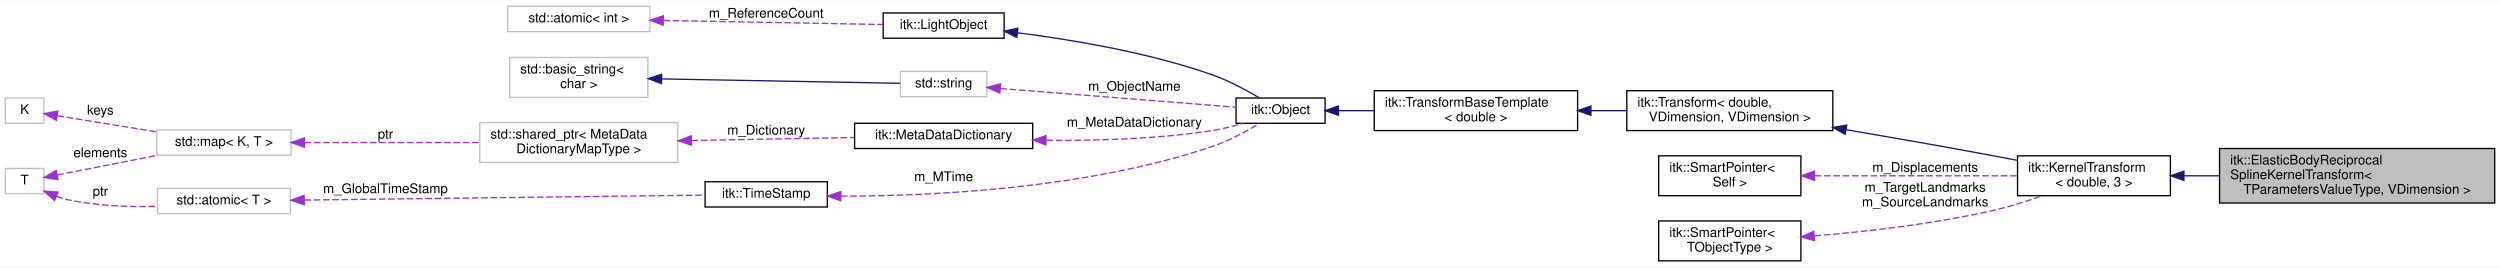
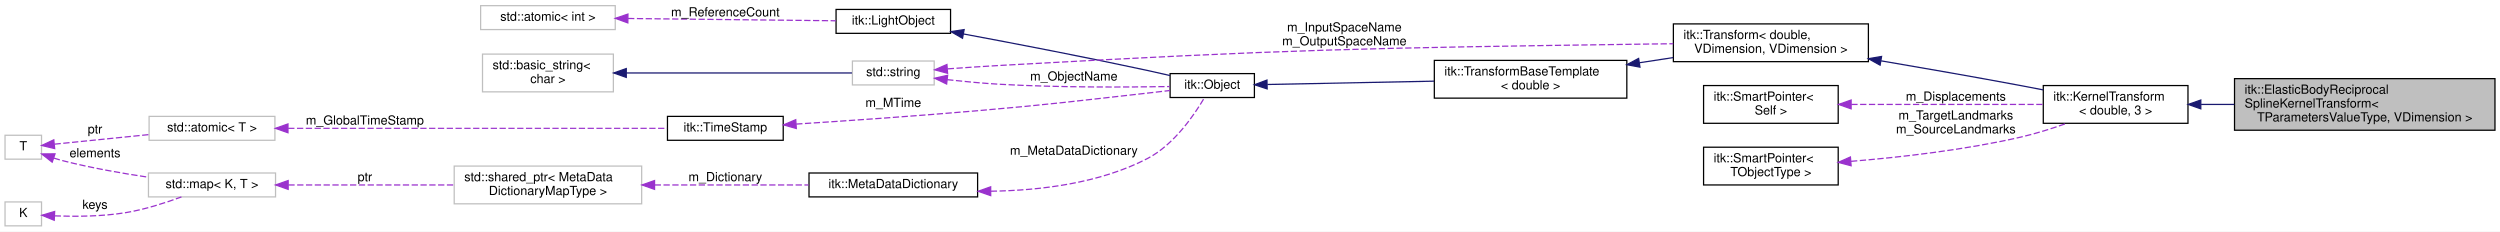
- <svg xmlns="http://www.w3.org/2000/svg" xmlns:xlink="http://www.w3.org/1999/xlink" width="1881pt" height="201pt" viewBox="0.00 0.00 1881.00 200.50">
-   <g id="graph0" class="graph" transform="scale(1 1) rotate(0) translate(4 196.5)">
-     <polygon fill="white" stroke="transparent" points="-4,4 -4,-196.5 1877,-196.5 1877,4 -4,4" />
+ <svg xmlns="http://www.w3.org/2000/svg" xmlns:xlink="http://www.w3.org/1999/xlink" width="1987pt" height="184pt" viewBox="0.00 0.00 1987.00 184.00">
+   <g id="graph0" class="graph" transform="scale(1 1) rotate(0) translate(4 180)">
+     <polygon fill="white" stroke="transparent" points="-4,4 -4,-180 1983,-180 1983,4 -4,4" />
    <g id="node1" class="node">
      <g id="a_node1">
        <a xlink:title=" ">
-           <polygon fill="#bfbfbf" stroke="black" points="1666,-44 1666,-85 1873,-85 1873,-44 1666,-44" />
-           <text text-anchor="start" x="1674" y="-73" font-family="Helvetica,sans-Serif" font-size="10.00">itk::ElasticBodyReciprocal</text>
-           <text text-anchor="start" x="1674" y="-62" font-family="Helvetica,sans-Serif" font-size="10.00">SplineKernelTransform&lt;</text>
-           <text text-anchor="middle" x="1769.5" y="-51" font-family="Helvetica,sans-Serif" font-size="10.00"> TParametersValueType, VDimension &gt;</text>
+           <polygon fill="#bfbfbf" stroke="black" points="1772,-76.5 1772,-117.5 1979,-117.5 1979,-76.5 1772,-76.5" />
+           <text text-anchor="start" x="1780" y="-105.5" font-family="Helvetica,sans-Serif" font-size="10.00">itk::ElasticBodyReciprocal</text>
+           <text text-anchor="start" x="1780" y="-94.5" font-family="Helvetica,sans-Serif" font-size="10.00">SplineKernelTransform&lt;</text>
+           <text text-anchor="middle" x="1875.5" y="-83.5" font-family="Helvetica,sans-Serif" font-size="10.00"> TParametersValueType, VDimension &gt;</text>
        </a>
      </g>
    </g>
    <g id="node2" class="node">
      <g id="a_node2">
        <a xlink:href="classitk_1_1KernelTransform.html" target="_top" xlink:title=" ">
-           <polygon fill="white" stroke="black" points="1514,-49.5 1514,-79.5 1629,-79.5 1629,-49.5 1514,-49.5" />
-           <text text-anchor="start" x="1522" y="-67.5" font-family="Helvetica,sans-Serif" font-size="10.00">itk::KernelTransform</text>
-           <text text-anchor="middle" x="1571.5" y="-56.5" font-family="Helvetica,sans-Serif" font-size="10.00">&lt; double, 3 &gt;</text>
+           <polygon fill="white" stroke="black" points="1620,-82 1620,-112 1735,-112 1735,-82 1620,-82" />
+           <text text-anchor="start" x="1628" y="-100" font-family="Helvetica,sans-Serif" font-size="10.00">itk::KernelTransform</text>
+           <text text-anchor="middle" x="1677.5" y="-89" font-family="Helvetica,sans-Serif" font-size="10.00">&lt; double, 3 &gt;</text>
        </a>
      </g>
    </g>
    <g id="edge1" class="edge">
-       <path fill="none" stroke="midnightblue" d="M1639.41,-64.5C1647.94,-64.5 1656.82,-64.5 1665.76,-64.5" />
-       <polygon fill="midnightblue" stroke="midnightblue" points="1639.19,-61 1629.19,-64.5 1639.19,-68 1639.19,-61" />
+       <path fill="none" stroke="midnightblue" d="M1745.41,-97C1753.94,-97 1762.82,-97 1771.76,-97" />
+       <polygon fill="midnightblue" stroke="midnightblue" points="1745.19,-93.5 1735.19,-97 1745.19,-100.5 1745.19,-93.5" />
    </g>
    <g id="node3" class="node">
      <g id="a_node3">
        <a xlink:href="classitk_1_1Transform.html" target="_top" xlink:title=" ">
-           <polygon fill="white" stroke="black" points="1220,-98.5 1220,-128.5 1375,-128.5 1375,-98.5 1220,-98.5" />
-           <text text-anchor="start" x="1228" y="-116.5" font-family="Helvetica,sans-Serif" font-size="10.00">itk::Transform&lt; double,</text>
-           <text text-anchor="middle" x="1297.5" y="-105.5" font-family="Helvetica,sans-Serif" font-size="10.00"> VDimension, VDimension &gt;</text>
+           <polygon fill="white" stroke="black" points="1326,-131 1326,-161 1481,-161 1481,-131 1326,-131" />
+           <text text-anchor="start" x="1334" y="-149" font-family="Helvetica,sans-Serif" font-size="10.00">itk::Transform&lt; double,</text>
+           <text text-anchor="middle" x="1403.5" y="-138" font-family="Helvetica,sans-Serif" font-size="10.00"> VDimension, VDimension &gt;</text>
        </a>
      </g>
    </g>
    <g id="edge2" class="edge">
-       <path fill="none" stroke="midnightblue" d="M1385.09,-99.14C1419.63,-93.27 1459.74,-86.27 1496,-79.5 1501.84,-78.41 1507.92,-77.24 1513.99,-76.05" />
-       <polygon fill="midnightblue" stroke="midnightblue" points="1384.3,-95.72 1375.03,-100.84 1385.47,-102.62 1384.3,-95.72" />
+       <path fill="none" stroke="midnightblue" d="M1491.09,-131.64C1525.63,-125.77 1565.74,-118.77 1602,-112 1607.84,-110.91 1613.92,-109.74 1619.99,-108.55" />
+       <polygon fill="midnightblue" stroke="midnightblue" points="1490.3,-128.22 1481.03,-133.34 1491.47,-135.12 1490.3,-128.22" />
    </g>
    <g id="node4" class="node">
      <g id="a_node4">
        <a xlink:href="classitk_1_1TransformBaseTemplate.html" target="_top" xlink:title=" ">
-           <polygon fill="white" stroke="black" points="1030,-98.5 1030,-128.5 1183,-128.5 1183,-98.5 1030,-98.5" />
-           <text text-anchor="start" x="1038" y="-116.5" font-family="Helvetica,sans-Serif" font-size="10.00">itk::TransformBaseTemplate</text>
-           <text text-anchor="middle" x="1106.5" y="-105.5" font-family="Helvetica,sans-Serif" font-size="10.00">&lt; double &gt;</text>
+           <polygon fill="white" stroke="black" points="1136,-102 1136,-132 1289,-132 1289,-102 1136,-102" />
+           <text text-anchor="start" x="1144" y="-120" font-family="Helvetica,sans-Serif" font-size="10.00">itk::TransformBaseTemplate</text>
+           <text text-anchor="middle" x="1212.5" y="-109" font-family="Helvetica,sans-Serif" font-size="10.00">&lt; double &gt;</text>
        </a>
      </g>
    </g>
    <g id="edge3" class="edge">
-       <path fill="none" stroke="midnightblue" d="M1193.05,-113.5C1201.99,-113.5 1211.04,-113.5 1219.87,-113.5" />
-       <polygon fill="midnightblue" stroke="midnightblue" points="1193.01,-110 1183.01,-113.5 1193.01,-117 1193.01,-110" />
+       <path fill="none" stroke="midnightblue" d="M1299.05,-130.13C1307.99,-131.5 1317.04,-132.89 1325.87,-134.24" />
+       <polygon fill="midnightblue" stroke="midnightblue" points="1299.43,-126.64 1289.01,-128.59 1298.37,-133.56 1299.43,-126.64" />
    </g>
    <g id="node5" class="node">
      <g id="a_node5">
        <a xlink:href="classitk_1_1Object.html" target="_top" xlink:title="Base class for most ITK classes.">
-           <polygon fill="white" stroke="black" points="926,-104 926,-123 993,-123 993,-104 926,-104" />
-           <text text-anchor="middle" x="959.5" y="-111" font-family="Helvetica,sans-Serif" font-size="10.00">itk::Object</text>
+           <polygon fill="white" stroke="black" points="926,-102.5 926,-121.5 993,-121.5 993,-102.5 926,-102.5" />
+           <text text-anchor="middle" x="959.5" y="-109.5" font-family="Helvetica,sans-Serif" font-size="10.00">itk::Object</text>
        </a>
      </g>
    </g>
    <g id="edge4" class="edge">
-       <path fill="none" stroke="midnightblue" d="M1003.29,-113.5C1011.68,-113.5 1020.72,-113.5 1029.82,-113.5" />
-       <polygon fill="midnightblue" stroke="midnightblue" points="1003.04,-110 993.04,-113.5 1003.04,-117 1003.04,-110" />
+       <path fill="none" stroke="midnightblue" d="M1003.28,-112.85C1039.53,-113.57 1092.38,-114.63 1135.76,-115.49" />
+       <polygon fill="midnightblue" stroke="midnightblue" points="1003.12,-109.35 993.06,-112.65 1002.98,-116.35 1003.12,-109.35" />
    </g>
    <g id="node6" class="node">
      <g id="a_node6">
        <a xlink:href="classitk_1_1LightObject.html" target="_top" xlink:title="Light weight base class for most itk classes.">
-           <polygon fill="white" stroke="black" points="660.5,-168 660.5,-187 751.5,-187 751.5,-168 660.5,-168" />
-           <text text-anchor="middle" x="706" y="-175" font-family="Helvetica,sans-Serif" font-size="10.00">itk::LightObject</text>
+           <polygon fill="white" stroke="black" points="660.5,-153.5 660.5,-172.5 751.5,-172.5 751.5,-153.5 660.5,-153.5" />
+           <text text-anchor="middle" x="706" y="-160.5" font-family="Helvetica,sans-Serif" font-size="10.00">itk::LightObject</text>
        </a>
      </g>
    </g>
    <g id="edge5" class="edge">
-       <path fill="none" stroke="midnightblue" d="M761.62,-172.07C802.72,-166.88 859.99,-157.3 908,-140.5 920.57,-136.1 933.82,-128.91 943.59,-123.05" />
-       <polygon fill="midnightblue" stroke="midnightblue" points="761.04,-168.61 751.53,-173.29 761.88,-175.56 761.04,-168.61" />
+       <path fill="none" stroke="midnightblue" d="M761.75,-153.01C802.24,-145.47 858.67,-134.64 908,-124 913.81,-122.75 919.99,-121.34 925.95,-119.95" />
+       <polygon fill="midnightblue" stroke="midnightblue" points="761.01,-149.59 751.82,-154.86 762.29,-156.47 761.01,-149.59" />
    </g>
    <g id="node7" class="node">
      <g id="a_node7">
        <a xlink:title=" ">
-           <polygon fill="white" stroke="#bfbfbf" points="378,-173 378,-192 485,-192 485,-173 378,-173" />
-           <text text-anchor="middle" x="431.5" y="-180" font-family="Helvetica,sans-Serif" font-size="10.00">std::atomic&lt; int &gt;</text>
+           <polygon fill="white" stroke="#bfbfbf" points="378,-156.5 378,-175.5 485,-175.5 485,-156.5 378,-156.5" />
+           <text text-anchor="middle" x="431.5" y="-163.5" font-family="Helvetica,sans-Serif" font-size="10.00">std::atomic&lt; int &gt;</text>
        </a>
      </g>
    </g>
    <g id="edge6" class="edge">
-       <path fill="none" stroke="#9a32cd" stroke-dasharray="5,2" d="M495.18,-181.35C545.64,-180.42 615.33,-179.15 660.29,-178.32" />
-       <polygon fill="#9a32cd" stroke="#9a32cd" points="494.97,-177.85 485.04,-181.54 495.1,-184.85 494.97,-177.85" />
-       <text text-anchor="middle" x="572.5" y="-183.5" font-family="Helvetica,sans-Serif" font-size="10.00"> m_ReferenceCount</text>
+       <path fill="none" stroke="#9a32cd" stroke-dasharray="5,2" d="M495.18,-165.31C545.64,-164.75 615.33,-163.99 660.29,-163.49" />
+       <polygon fill="#9a32cd" stroke="#9a32cd" points="495,-161.81 485.04,-165.42 495.08,-168.81 495,-161.81" />
+       <text text-anchor="middle" x="572.5" y="-167" font-family="Helvetica,sans-Serif" font-size="10.00"> m_ReferenceCount</text>
    </g>
    <g id="node8" class="node">
      <g id="a_node8">
        <a xlink:title="STL class.">
-           <polygon fill="white" stroke="#bfbfbf" points="673.5,-124 673.5,-143 738.5,-143 738.5,-124 673.5,-124" />
-           <text text-anchor="middle" x="706" y="-131" font-family="Helvetica,sans-Serif" font-size="10.00">std::string</text>
-         </a>
-       </g>
+           <polygon fill="white" stroke="#bfbfbf" points="673.5,-112.5 673.5,-131.5 738.5,-131.5 738.5,-112.5 673.5,-112.5" />
+           <text text-anchor="middle" x="706" y="-119.5" font-family="Helvetica,sans-Serif" font-size="10.00">std::string</text>
+         </a>
+       </g>
+     </g>
+     <g id="edge17" class="edge">
+       <path fill="none" stroke="#9a32cd" stroke-dasharray="5,2" d="M749.24,-125.27C762.59,-126.24 777.41,-127.24 791,-128 1020.1,-140.83 1077.56,-141.79 1307,-145 1313.13,-145.09 1319.49,-145.17 1325.88,-145.25" />
+       <polygon fill="#9a32cd" stroke="#9a32cd" points="749.13,-121.75 738.9,-124.51 748.61,-128.74 749.13,-121.75" />
+       <text text-anchor="middle" x="1064.5" y="-155" font-family="Helvetica,sans-Serif" font-size="10.00"> m_InputSpaceName</text>
+       <text text-anchor="middle" x="1064.5" y="-144" font-family="Helvetica,sans-Serif" font-size="10.00">m_OutputSpaceName</text>
    </g>
    <g id="edge7" class="edge">
-       <path fill="none" stroke="#9a32cd" stroke-dasharray="5,2" d="M748.68,-130.19C798.33,-126.24 880.24,-119.72 925.64,-116.11" />
-       <polygon fill="#9a32cd" stroke="#9a32cd" points="748.29,-126.71 738.6,-130.99 748.84,-133.68 748.29,-126.71" />
-       <text text-anchor="middle" x="849.5" y="-128.5" font-family="Helvetica,sans-Serif" font-size="10.00"> m_ObjectName</text>
+       <path fill="none" stroke="#9a32cd" stroke-dasharray="5,2" d="M748.79,-116.68C762.24,-115.2 777.23,-113.78 791,-113 837.75,-110.36 891.94,-110.65 925.73,-111.22" />
+       <polygon fill="#9a32cd" stroke="#9a32cd" points="748.38,-113.21 738.85,-117.82 749.18,-120.16 748.38,-113.21" />
+       <text text-anchor="middle" x="849.5" y="-116" font-family="Helvetica,sans-Serif" font-size="10.00"> m_ObjectName</text>
    </g>
    <g id="node9" class="node">
      <g id="a_node9">
        <a xlink:title="STL class.">
-           <polygon fill="white" stroke="#bfbfbf" points="379.5,-123.5 379.5,-153.5 483.5,-153.5 483.5,-123.5 379.5,-123.5" />
-           <text text-anchor="start" x="387.5" y="-141.5" font-family="Helvetica,sans-Serif" font-size="10.00">std::basic_string&lt;</text>
-           <text text-anchor="middle" x="431.5" y="-130.5" font-family="Helvetica,sans-Serif" font-size="10.00"> char &gt;</text>
+           <polygon fill="white" stroke="#bfbfbf" points="379.5,-107 379.5,-137 483.5,-137 483.5,-107 379.5,-107" />
+           <text text-anchor="start" x="387.5" y="-125" font-family="Helvetica,sans-Serif" font-size="10.00">std::basic_string&lt;</text>
+           <text text-anchor="middle" x="431.5" y="-114" font-family="Helvetica,sans-Serif" font-size="10.00"> char &gt;</text>
        </a>
      </g>
    </g>
    <g id="edge8" class="edge">
-       <path fill="none" stroke="midnightblue" d="M493.85,-137.37C549.49,-136.35 629.3,-134.89 673.14,-134.08" />
-       <polygon fill="midnightblue" stroke="midnightblue" points="493.69,-133.88 483.76,-137.56 493.82,-140.88 493.69,-133.88" />
+       <path fill="none" stroke="midnightblue" d="M493.85,-122C549.49,-122 629.3,-122 673.14,-122" />
+       <polygon fill="midnightblue" stroke="midnightblue" points="493.76,-118.5 483.76,-122 493.76,-125.5 493.76,-118.5" />
    </g>
    <g id="node10" class="node">
      <g id="a_node10">
        <a xlink:href="classitk_1_1MetaDataDictionary.html" target="_top" xlink:title="Provides a mechanism for storing a collection of arbitrary data types.">
-           <polygon fill="white" stroke="black" points="639,-85 639,-104 773,-104 773,-85 639,-85" />
-           <text text-anchor="middle" x="706" y="-92" font-family="Helvetica,sans-Serif" font-size="10.00">itk::MetaDataDictionary</text>
+           <polygon fill="white" stroke="black" points="639,-23.5 639,-42.5 773,-42.5 773,-23.5 639,-23.5" />
+           <text text-anchor="middle" x="706" y="-30.5" font-family="Helvetica,sans-Serif" font-size="10.00">itk::MetaDataDictionary</text>
        </a>
      </g>
    </g>
    <g id="edge9" class="edge">
-       <path fill="none" stroke="#9a32cd" stroke-dasharray="5,2" d="M783.42,-91.22C821.13,-90.82 867.18,-92.15 908,-98.5 915.68,-99.69 923.83,-101.75 931.29,-103.96" />
-       <polygon fill="#9a32cd" stroke="#9a32cd" points="782.96,-87.73 773.02,-91.38 783.07,-94.72 782.96,-87.73" />
-       <text text-anchor="middle" x="849.5" y="-101.5" font-family="Helvetica,sans-Serif" font-size="10.00"> m_MetaDataDictionary</text>
+       <path fill="none" stroke="#9a32cd" stroke-dasharray="5,2" d="M783.45,-28.02C822.67,-28.58 870.05,-34.28 908,-54 929.09,-64.96 945.27,-88.72 953.17,-102.18" />
+       <polygon fill="#9a32cd" stroke="#9a32cd" points="783.41,-24.52 773.4,-27.98 783.39,-31.52 783.41,-24.52" />
+       <text text-anchor="middle" x="849.5" y="-57" font-family="Helvetica,sans-Serif" font-size="10.00"> m_MetaDataDictionary</text>
    </g>
    <g id="node11" class="node">
      <g id="a_node11">
        <a xlink:title=" ">
-           <polygon fill="white" stroke="#bfbfbf" points="357,-74.5 357,-104.5 506,-104.5 506,-74.5 357,-74.5" />
-           <text text-anchor="start" x="365" y="-92.5" font-family="Helvetica,sans-Serif" font-size="10.00">std::shared_ptr&lt; MetaData</text>
-           <text text-anchor="middle" x="431.5" y="-81.5" font-family="Helvetica,sans-Serif" font-size="10.00">DictionaryMapType &gt;</text>
+           <polygon fill="white" stroke="#bfbfbf" points="357,-18 357,-48 506,-48 506,-18 357,-18" />
+           <text text-anchor="start" x="365" y="-36" font-family="Helvetica,sans-Serif" font-size="10.00">std::shared_ptr&lt; MetaData</text>
+           <text text-anchor="middle" x="431.5" y="-25" font-family="Helvetica,sans-Serif" font-size="10.00">DictionaryMapType &gt;</text>
        </a>
      </g>
    </g>
    <g id="edge10" class="edge">
-       <path fill="none" stroke="#9a32cd" stroke-dasharray="5,2" d="M516.34,-91.04C555.65,-91.76 601.82,-92.61 638.65,-93.28" />
-       <polygon fill="#9a32cd" stroke="#9a32cd" points="516.3,-87.54 506.24,-90.85 516.18,-94.54 516.3,-87.54" />
-       <text text-anchor="middle" x="572.5" y="-95.5" font-family="Helvetica,sans-Serif" font-size="10.00"> m_Dictionary</text>
+       <path fill="none" stroke="#9a32cd" stroke-dasharray="5,2" d="M516.34,-33C555.65,-33 601.82,-33 638.65,-33" />
+       <polygon fill="#9a32cd" stroke="#9a32cd" points="516.24,-29.5 506.24,-33 516.24,-36.5 516.24,-29.5" />
+       <text text-anchor="middle" x="572.5" y="-36" font-family="Helvetica,sans-Serif" font-size="10.00"> m_Dictionary</text>
    </g>
    <g id="node12" class="node">
      <g id="a_node12">
        <a xlink:title="STL class.">
-           <polygon fill="white" stroke="#bfbfbf" points="114,-80 114,-99 215,-99 215,-80 114,-80" />
-           <text text-anchor="middle" x="164.5" y="-87" font-family="Helvetica,sans-Serif" font-size="10.00">std::map&lt; K, T &gt;</text>
+           <polygon fill="white" stroke="#bfbfbf" points="114,-23.5 114,-42.5 215,-42.5 215,-23.5 114,-23.5" />
+           <text text-anchor="middle" x="164.5" y="-30.5" font-family="Helvetica,sans-Serif" font-size="10.00">std::map&lt; K, T &gt;</text>
        </a>
      </g>
    </g>
    <g id="edge11" class="edge">
-       <path fill="none" stroke="#9a32cd" stroke-dasharray="5,2" d="M225.18,-89.5C264.19,-89.5 315.41,-89.5 356.93,-89.5" />
-       <polygon fill="#9a32cd" stroke="#9a32cd" points="225.03,-86 215.03,-89.5 225.03,-93 225.03,-86" />
-       <text text-anchor="middle" x="286" y="-92.5" font-family="Helvetica,sans-Serif" font-size="10.00"> ptr</text>
+       <path fill="none" stroke="#9a32cd" stroke-dasharray="5,2" d="M225.18,-33C264.19,-33 315.41,-33 356.93,-33" />
+       <polygon fill="#9a32cd" stroke="#9a32cd" points="225.03,-29.5 215.03,-33 225.03,-36.5 225.03,-29.5" />
+       <text text-anchor="middle" x="286" y="-36" font-family="Helvetica,sans-Serif" font-size="10.00"> ptr</text>
    </g>
    <g id="node13" class="node">
      <g id="a_node13">
        <a xlink:title=" ">
-           <polygon fill="white" stroke="#bfbfbf" points="0,-104 0,-123 29,-123 29,-104 0,-104" />
-           <text text-anchor="middle" x="14.5" y="-111" font-family="Helvetica,sans-Serif" font-size="10.00">K</text>
+           <polygon fill="white" stroke="#bfbfbf" points="0,-0.5 0,-19.5 29,-19.5 29,-0.5 0,-0.5" />
+           <text text-anchor="middle" x="14.5" y="-7.5" font-family="Helvetica,sans-Serif" font-size="10.00">K</text>
        </a>
      </g>
    </g>
    <g id="edge12" class="edge">
-       <path fill="none" stroke="#9a32cd" stroke-dasharray="5,2" d="M39.24,-109.65C59.28,-106.4 88.63,-101.64 113.78,-97.56" />
-       <polygon fill="#9a32cd" stroke="#9a32cd" points="38.47,-106.23 29.16,-111.29 39.59,-113.14 38.47,-106.23" />
-       <text text-anchor="middle" x="71.5" y="-110.5" font-family="Helvetica,sans-Serif" font-size="10.00"> keys</text>
+       <path fill="none" stroke="#9a32cd" stroke-dasharray="5,2" d="M39.44,-8.42C55.54,-7.81 77.18,-7.89 96,-11 111.08,-13.49 127.39,-18.73 140.2,-23.47" />
+       <polygon fill="#9a32cd" stroke="#9a32cd" points="39.1,-4.93 29.28,-8.92 39.44,-11.92 39.1,-4.93" />
+       <text text-anchor="middle" x="71.5" y="-14" font-family="Helvetica,sans-Serif" font-size="10.00"> keys</text>
    </g>
    <g id="node14" class="node">
      <g id="a_node14">
        <a xlink:title=" ">
-           <polygon fill="white" stroke="#bfbfbf" points="0,-51 0,-70 29,-70 29,-51 0,-51" />
-           <text text-anchor="middle" x="14.5" y="-58" font-family="Helvetica,sans-Serif" font-size="10.00">T</text>
+           <polygon fill="white" stroke="#bfbfbf" points="0,-53.5 0,-72.5 29,-72.5 29,-53.5 0,-53.5" />
+           <text text-anchor="middle" x="14.5" y="-60.5" font-family="Helvetica,sans-Serif" font-size="10.00">T</text>
        </a>
      </g>
    </g>
    <g id="edge13" class="edge">
-       <path fill="none" stroke="#9a32cd" stroke-dasharray="5,2" d="M39.09,-65.12C59.39,-69.1 89.35,-74.97 114.78,-79.95" />
-       <polygon fill="#9a32cd" stroke="#9a32cd" points="39.64,-61.66 29.16,-63.18 38.3,-68.53 39.64,-61.66" />
-       <text text-anchor="middle" x="71.5" y="-78.5" font-family="Helvetica,sans-Serif" font-size="10.00"> elements</text>
+       <path fill="none" stroke="#9a32cd" stroke-dasharray="5,2" d="M38.75,-54.37C41.51,-53.5 44.3,-52.69 47,-52 68.65,-46.5 92.98,-42.24 113.79,-39.16" />
+       <polygon fill="#9a32cd" stroke="#9a32cd" points="37.47,-51.11 29.14,-57.65 39.74,-57.73 37.47,-51.11" />
+       <text text-anchor="middle" x="71.5" y="-55" font-family="Helvetica,sans-Serif" font-size="10.00"> elements</text>
    </g>
    <g id="node16" class="node">
      <g id="a_node16">
        <a xlink:title="STL class.">
-           <polygon fill="white" stroke="#bfbfbf" points="114.5,-36 114.5,-55 214.5,-55 214.5,-36 114.5,-36" />
-           <text text-anchor="middle" x="164.5" y="-43" font-family="Helvetica,sans-Serif" font-size="10.00">std::atomic&lt; T &gt;</text>
+           <polygon fill="white" stroke="#bfbfbf" points="114.5,-68.5 114.5,-87.5 214.5,-87.5 214.5,-68.5 114.5,-68.5" />
+           <text text-anchor="middle" x="164.5" y="-75.5" font-family="Helvetica,sans-Serif" font-size="10.00">std::atomic&lt; T &gt;</text>
        </a>
      </g>
    </g>
    <g id="edge16" class="edge">
-       <path fill="none" stroke="#9a32cd" stroke-dasharray="5,2" d="M38.4,-49.04C41.24,-48.01 44.15,-47.12 47,-46.5 68.74,-41.79 93.31,-40.94 114.26,-41.51" />
-       <polygon fill="#9a32cd" stroke="#9a32cd" points="37.03,-45.82 29.19,-52.95 39.77,-52.27 37.03,-45.82" />
-       <text text-anchor="middle" x="71.5" y="-49.5" font-family="Helvetica,sans-Serif" font-size="10.00"> ptr</text>
+       <path fill="none" stroke="#9a32cd" stroke-dasharray="5,2" d="M39.33,-65.42C59.54,-67.46 89.19,-70.47 114.45,-73.03" />
+       <polygon fill="#9a32cd" stroke="#9a32cd" points="39.46,-61.91 29.16,-64.38 38.75,-68.87 39.46,-61.91" />
+       <text text-anchor="middle" x="71.5" y="-74" font-family="Helvetica,sans-Serif" font-size="10.00"> ptr</text>
    </g>
    <g id="node15" class="node">
      <g id="a_node15">
        <a xlink:href="classitk_1_1TimeStamp.html" target="_top" xlink:title="Generate a unique, increasing time value.">
-           <polygon fill="white" stroke="black" points="526.5,-41 526.5,-60 618.5,-60 618.5,-41 526.5,-41" />
-           <text text-anchor="middle" x="572.5" y="-48" font-family="Helvetica,sans-Serif" font-size="10.00">itk::TimeStamp</text>
+           <polygon fill="white" stroke="black" points="526.5,-68.5 526.5,-87.5 618.5,-87.5 618.5,-68.5 526.5,-68.5" />
+           <text text-anchor="middle" x="572.5" y="-75.5" font-family="Helvetica,sans-Serif" font-size="10.00">itk::TimeStamp</text>
        </a>
      </g>
    </g>
    <g id="edge14" class="edge">
-       <path fill="none" stroke="#9a32cd" stroke-dasharray="5,2" d="M628.67,-49.18C696.29,-49.2 813.54,-54.54 908,-86.5 920.62,-90.77 933.86,-97.97 943.62,-103.86" />
-       <polygon fill="#9a32cd" stroke="#9a32cd" points="628.64,-45.68 618.65,-49.22 628.67,-52.68 628.64,-45.68" />
-       <text text-anchor="middle" x="706" y="-60.5" font-family="Helvetica,sans-Serif" font-size="10.00"> m_MTime</text>
+       <path fill="none" stroke="#9a32cd" stroke-dasharray="5,2" d="M628.79,-81.38C668.86,-83.96 724.31,-87.77 773,-92 833.1,-97.22 848.05,-99.33 908,-106 913.79,-106.64 919.95,-107.36 925.91,-108.06" />
+       <polygon fill="#9a32cd" stroke="#9a32cd" points="628.9,-77.88 618.7,-80.74 628.45,-84.87 628.9,-77.88" />
+       <text text-anchor="middle" x="706" y="-95" font-family="Helvetica,sans-Serif" font-size="10.00"> m_MTime</text>
    </g>
    <g id="edge15" class="edge">
-       <path fill="none" stroke="#9a32cd" stroke-dasharray="5,2" d="M225.03,-46.23C306.93,-47.24 452.57,-49.04 526.2,-49.94" />
-       <polygon fill="#9a32cd" stroke="#9a32cd" points="224.92,-42.73 214.88,-46.11 224.83,-49.73 224.92,-42.73" />
-       <text text-anchor="middle" x="286" y="-51.5" font-family="Helvetica,sans-Serif" font-size="10.00"> m_GlobalTimeStamp</text>
+       <path fill="none" stroke="#9a32cd" stroke-dasharray="5,2" d="M225.03,-78C306.93,-78 452.57,-78 526.2,-78" />
+       <polygon fill="#9a32cd" stroke="#9a32cd" points="224.88,-74.5 214.88,-78 224.88,-81.5 224.88,-74.5" />
+       <text text-anchor="middle" x="286" y="-81" font-family="Helvetica,sans-Serif" font-size="10.00"> m_GlobalTimeStamp</text>
    </g>
    <g id="node17" class="node">
      <g id="a_node17">
        <a xlink:href="classitk_1_1SmartPointer.html" target="_top" xlink:title=" ">
-           <polygon fill="white" stroke="black" points="1244,-49.5 1244,-79.5 1351,-79.5 1351,-49.5 1244,-49.5" />
-           <text text-anchor="start" x="1252" y="-67.5" font-family="Helvetica,sans-Serif" font-size="10.00">itk::SmartPointer&lt;</text>
-           <text text-anchor="middle" x="1297.5" y="-56.5" font-family="Helvetica,sans-Serif" font-size="10.00"> Self &gt;</text>
-         </a>
-       </g>
-     </g>
-     <g id="edge17" class="edge">
-       <path fill="none" stroke="#9a32cd" stroke-dasharray="5,2" d="M1361.41,-64.5C1407.37,-64.5 1469.18,-64.5 1513.66,-64.5" />
-       <polygon fill="#9a32cd" stroke="#9a32cd" points="1361.27,-61 1351.27,-64.5 1361.27,-68 1361.27,-61" />
-       <text text-anchor="middle" x="1444.5" y="-67.5" font-family="Helvetica,sans-Serif" font-size="10.00"> m_Displacements</text>
+           <polygon fill="white" stroke="black" points="1350,-82 1350,-112 1457,-112 1457,-82 1350,-82" />
+           <text text-anchor="start" x="1358" y="-100" font-family="Helvetica,sans-Serif" font-size="10.00">itk::SmartPointer&lt;</text>
+           <text text-anchor="middle" x="1403.5" y="-89" font-family="Helvetica,sans-Serif" font-size="10.00"> Self &gt;</text>
+         </a>
+       </g>
+     </g>
+     <g id="edge18" class="edge">
+       <path fill="none" stroke="#9a32cd" stroke-dasharray="5,2" d="M1467.41,-97C1513.37,-97 1575.18,-97 1619.66,-97" />
+       <polygon fill="#9a32cd" stroke="#9a32cd" points="1467.27,-93.5 1457.27,-97 1467.27,-100.5 1467.27,-93.5" />
+       <text text-anchor="middle" x="1550.5" y="-100" font-family="Helvetica,sans-Serif" font-size="10.00"> m_Displacements</text>
    </g>
    <g id="node18" class="node">
      <g id="a_node18">
        <a xlink:href="classitk_1_1SmartPointer.html" target="_top" xlink:title="Implements transparent reference counting.">
-           <polygon fill="white" stroke="black" points="1244,-0.5 1244,-30.5 1351,-30.5 1351,-0.5 1244,-0.5" />
-           <text text-anchor="start" x="1252" y="-18.5" font-family="Helvetica,sans-Serif" font-size="10.00">itk::SmartPointer&lt;</text>
-           <text text-anchor="middle" x="1297.5" y="-7.5" font-family="Helvetica,sans-Serif" font-size="10.00"> TObjectType &gt;</text>
-         </a>
-       </g>
-     </g>
-     <g id="edge18" class="edge">
-       <path fill="none" stroke="#9a32cd" stroke-dasharray="5,2" d="M1361.2,-19.27C1400.32,-22.48 1451.53,-28.28 1496,-38.5 1508.15,-41.29 1521.08,-45.38 1532.69,-49.5" />
-       <polygon fill="#9a32cd" stroke="#9a32cd" points="1361.26,-15.76 1351.01,-18.46 1360.71,-22.74 1361.26,-15.76" />
-       <text text-anchor="middle" x="1444.5" y="-52.5" font-family="Helvetica,sans-Serif" font-size="10.00"> m_TargetLandmarks</text>
-       <text text-anchor="middle" x="1444.5" y="-41.5" font-family="Helvetica,sans-Serif" font-size="10.00">m_SourceLandmarks</text>
+           <polygon fill="white" stroke="black" points="1350,-33 1350,-63 1457,-63 1457,-33 1350,-33" />
+           <text text-anchor="start" x="1358" y="-51" font-family="Helvetica,sans-Serif" font-size="10.00">itk::SmartPointer&lt;</text>
+           <text text-anchor="middle" x="1403.5" y="-40" font-family="Helvetica,sans-Serif" font-size="10.00"> TObjectType &gt;</text>
+         </a>
+       </g>
+     </g>
+     <g id="edge19" class="edge">
+       <path fill="none" stroke="#9a32cd" stroke-dasharray="5,2" d="M1467.2,-51.77C1506.32,-54.98 1557.53,-60.78 1602,-71 1614.15,-73.79 1627.08,-77.88 1638.69,-82" />
+       <polygon fill="#9a32cd" stroke="#9a32cd" points="1467.26,-48.26 1457.01,-50.96 1466.71,-55.24 1467.26,-48.26" />
+       <text text-anchor="middle" x="1550.5" y="-85" font-family="Helvetica,sans-Serif" font-size="10.00"> m_TargetLandmarks</text>
+       <text text-anchor="middle" x="1550.5" y="-74" font-family="Helvetica,sans-Serif" font-size="10.00">m_SourceLandmarks</text>
    </g>
  </g>
</svg>
